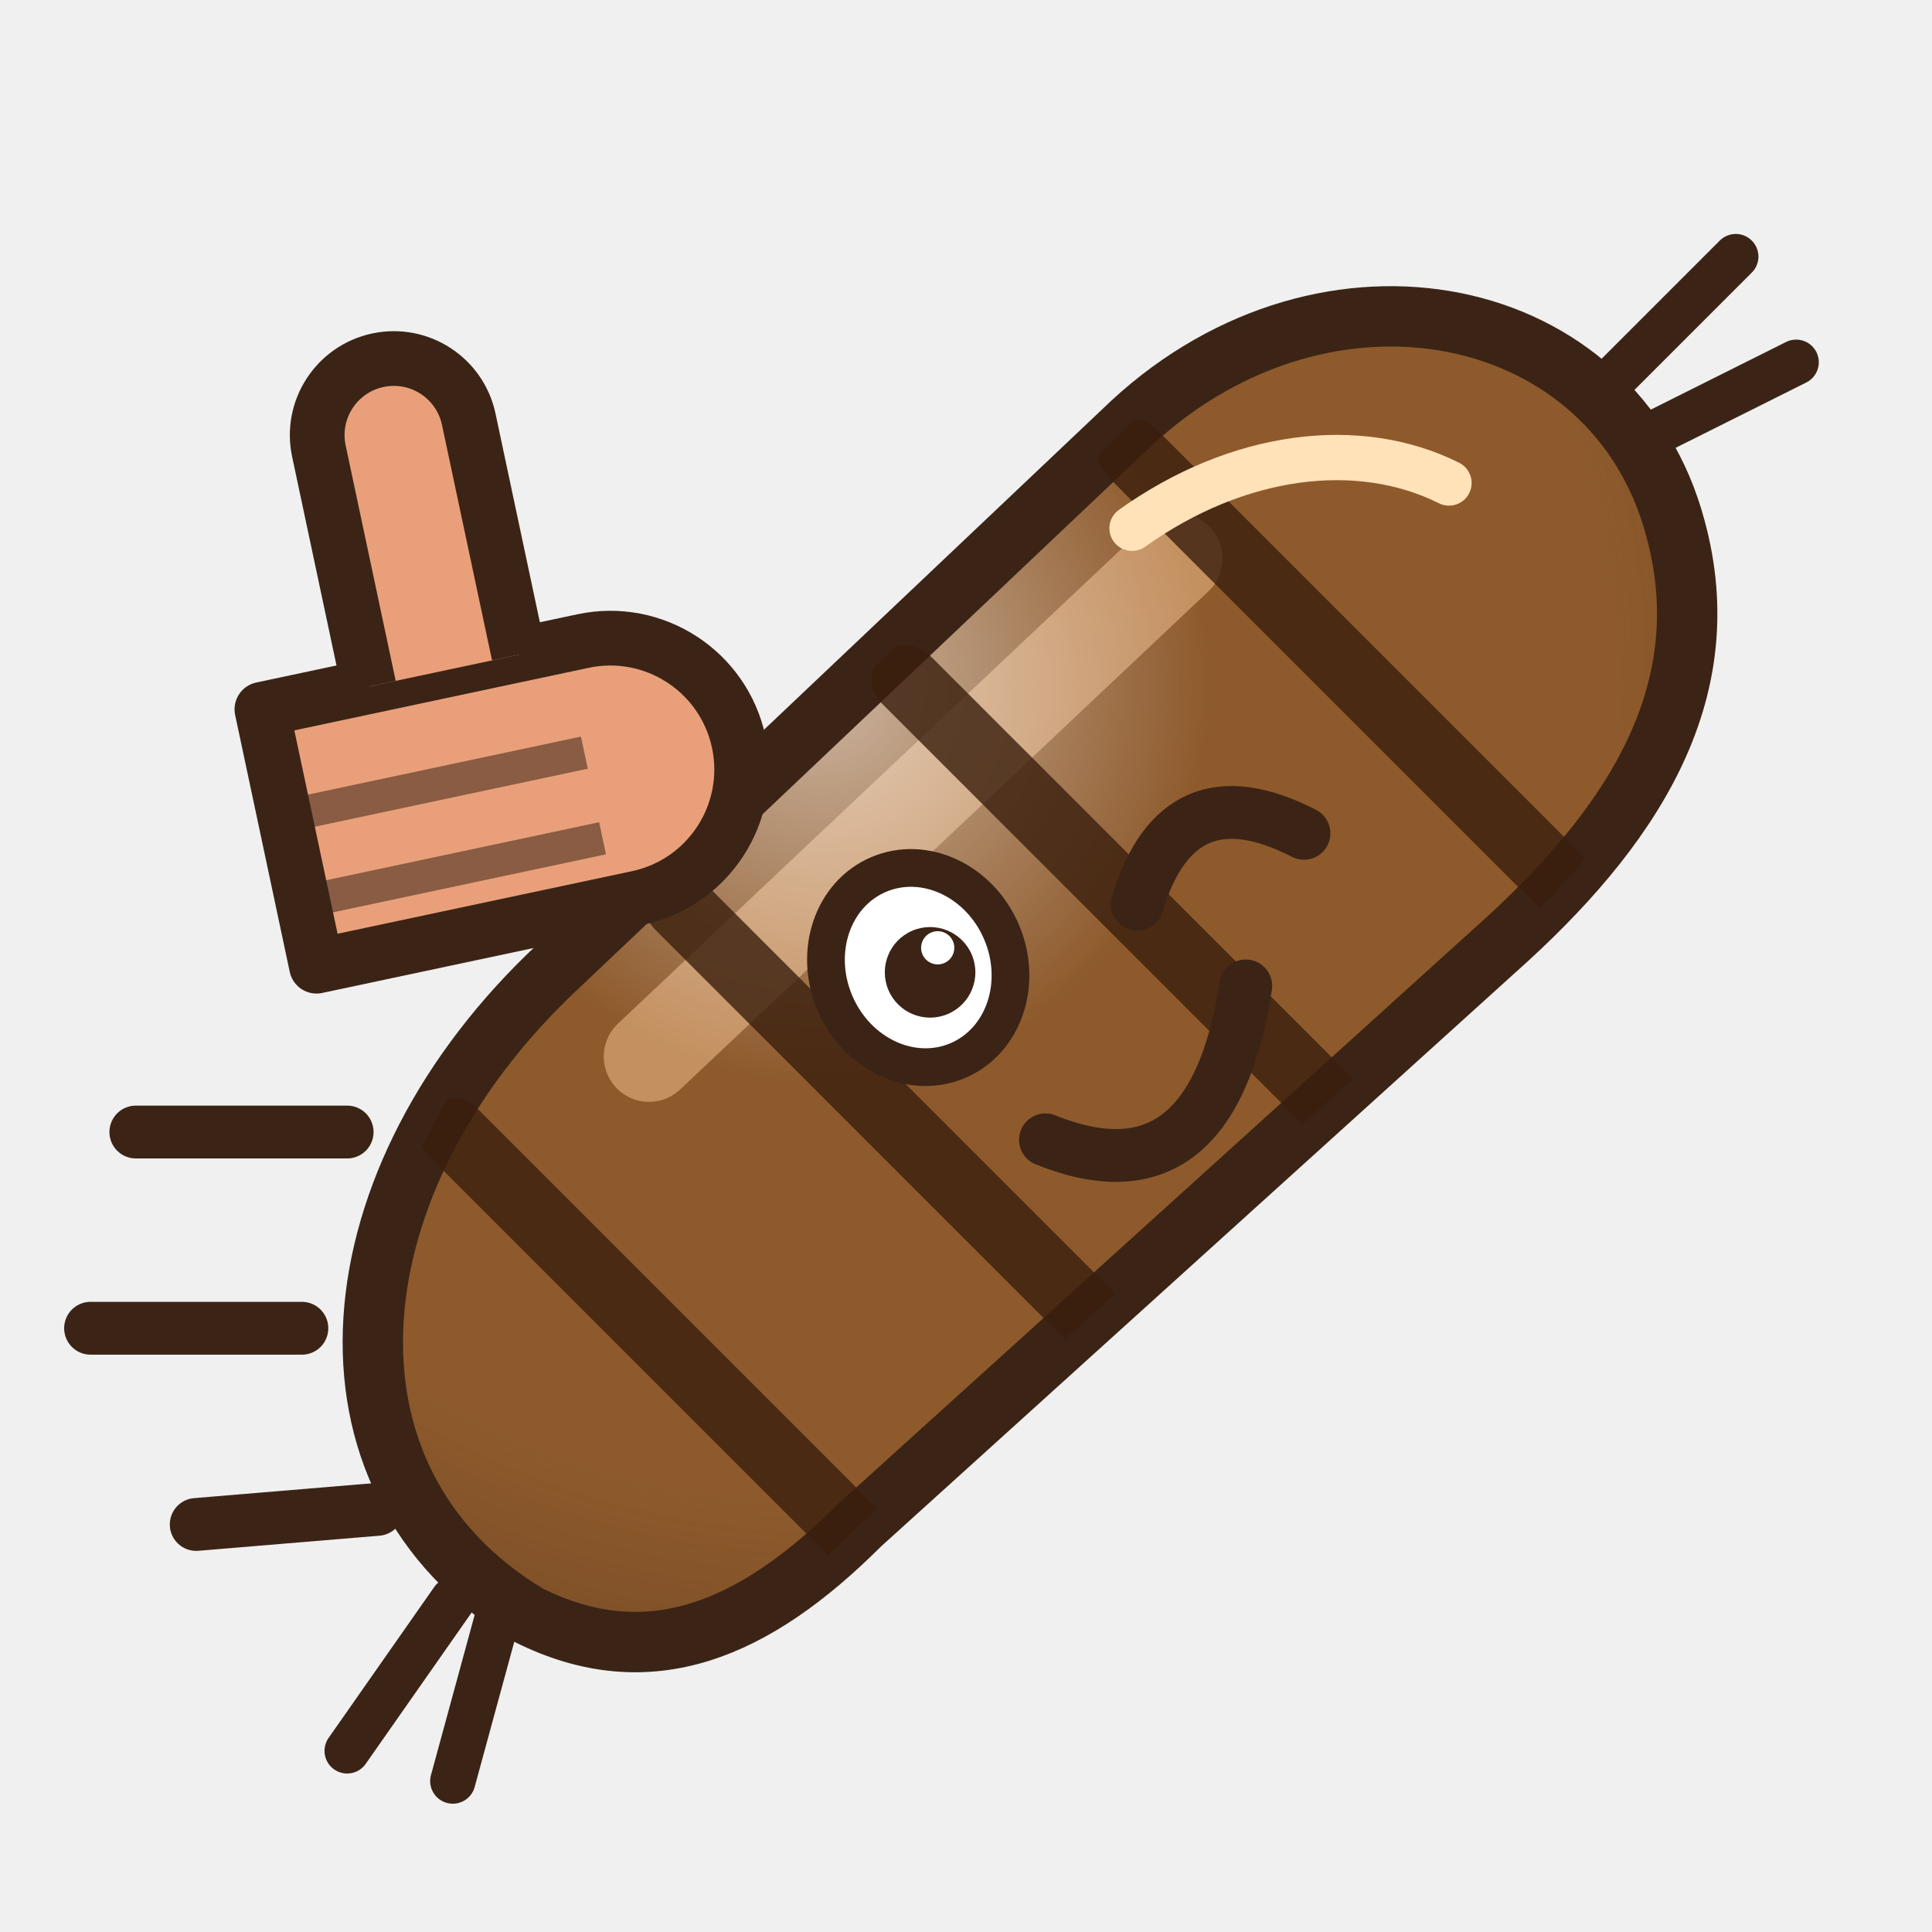
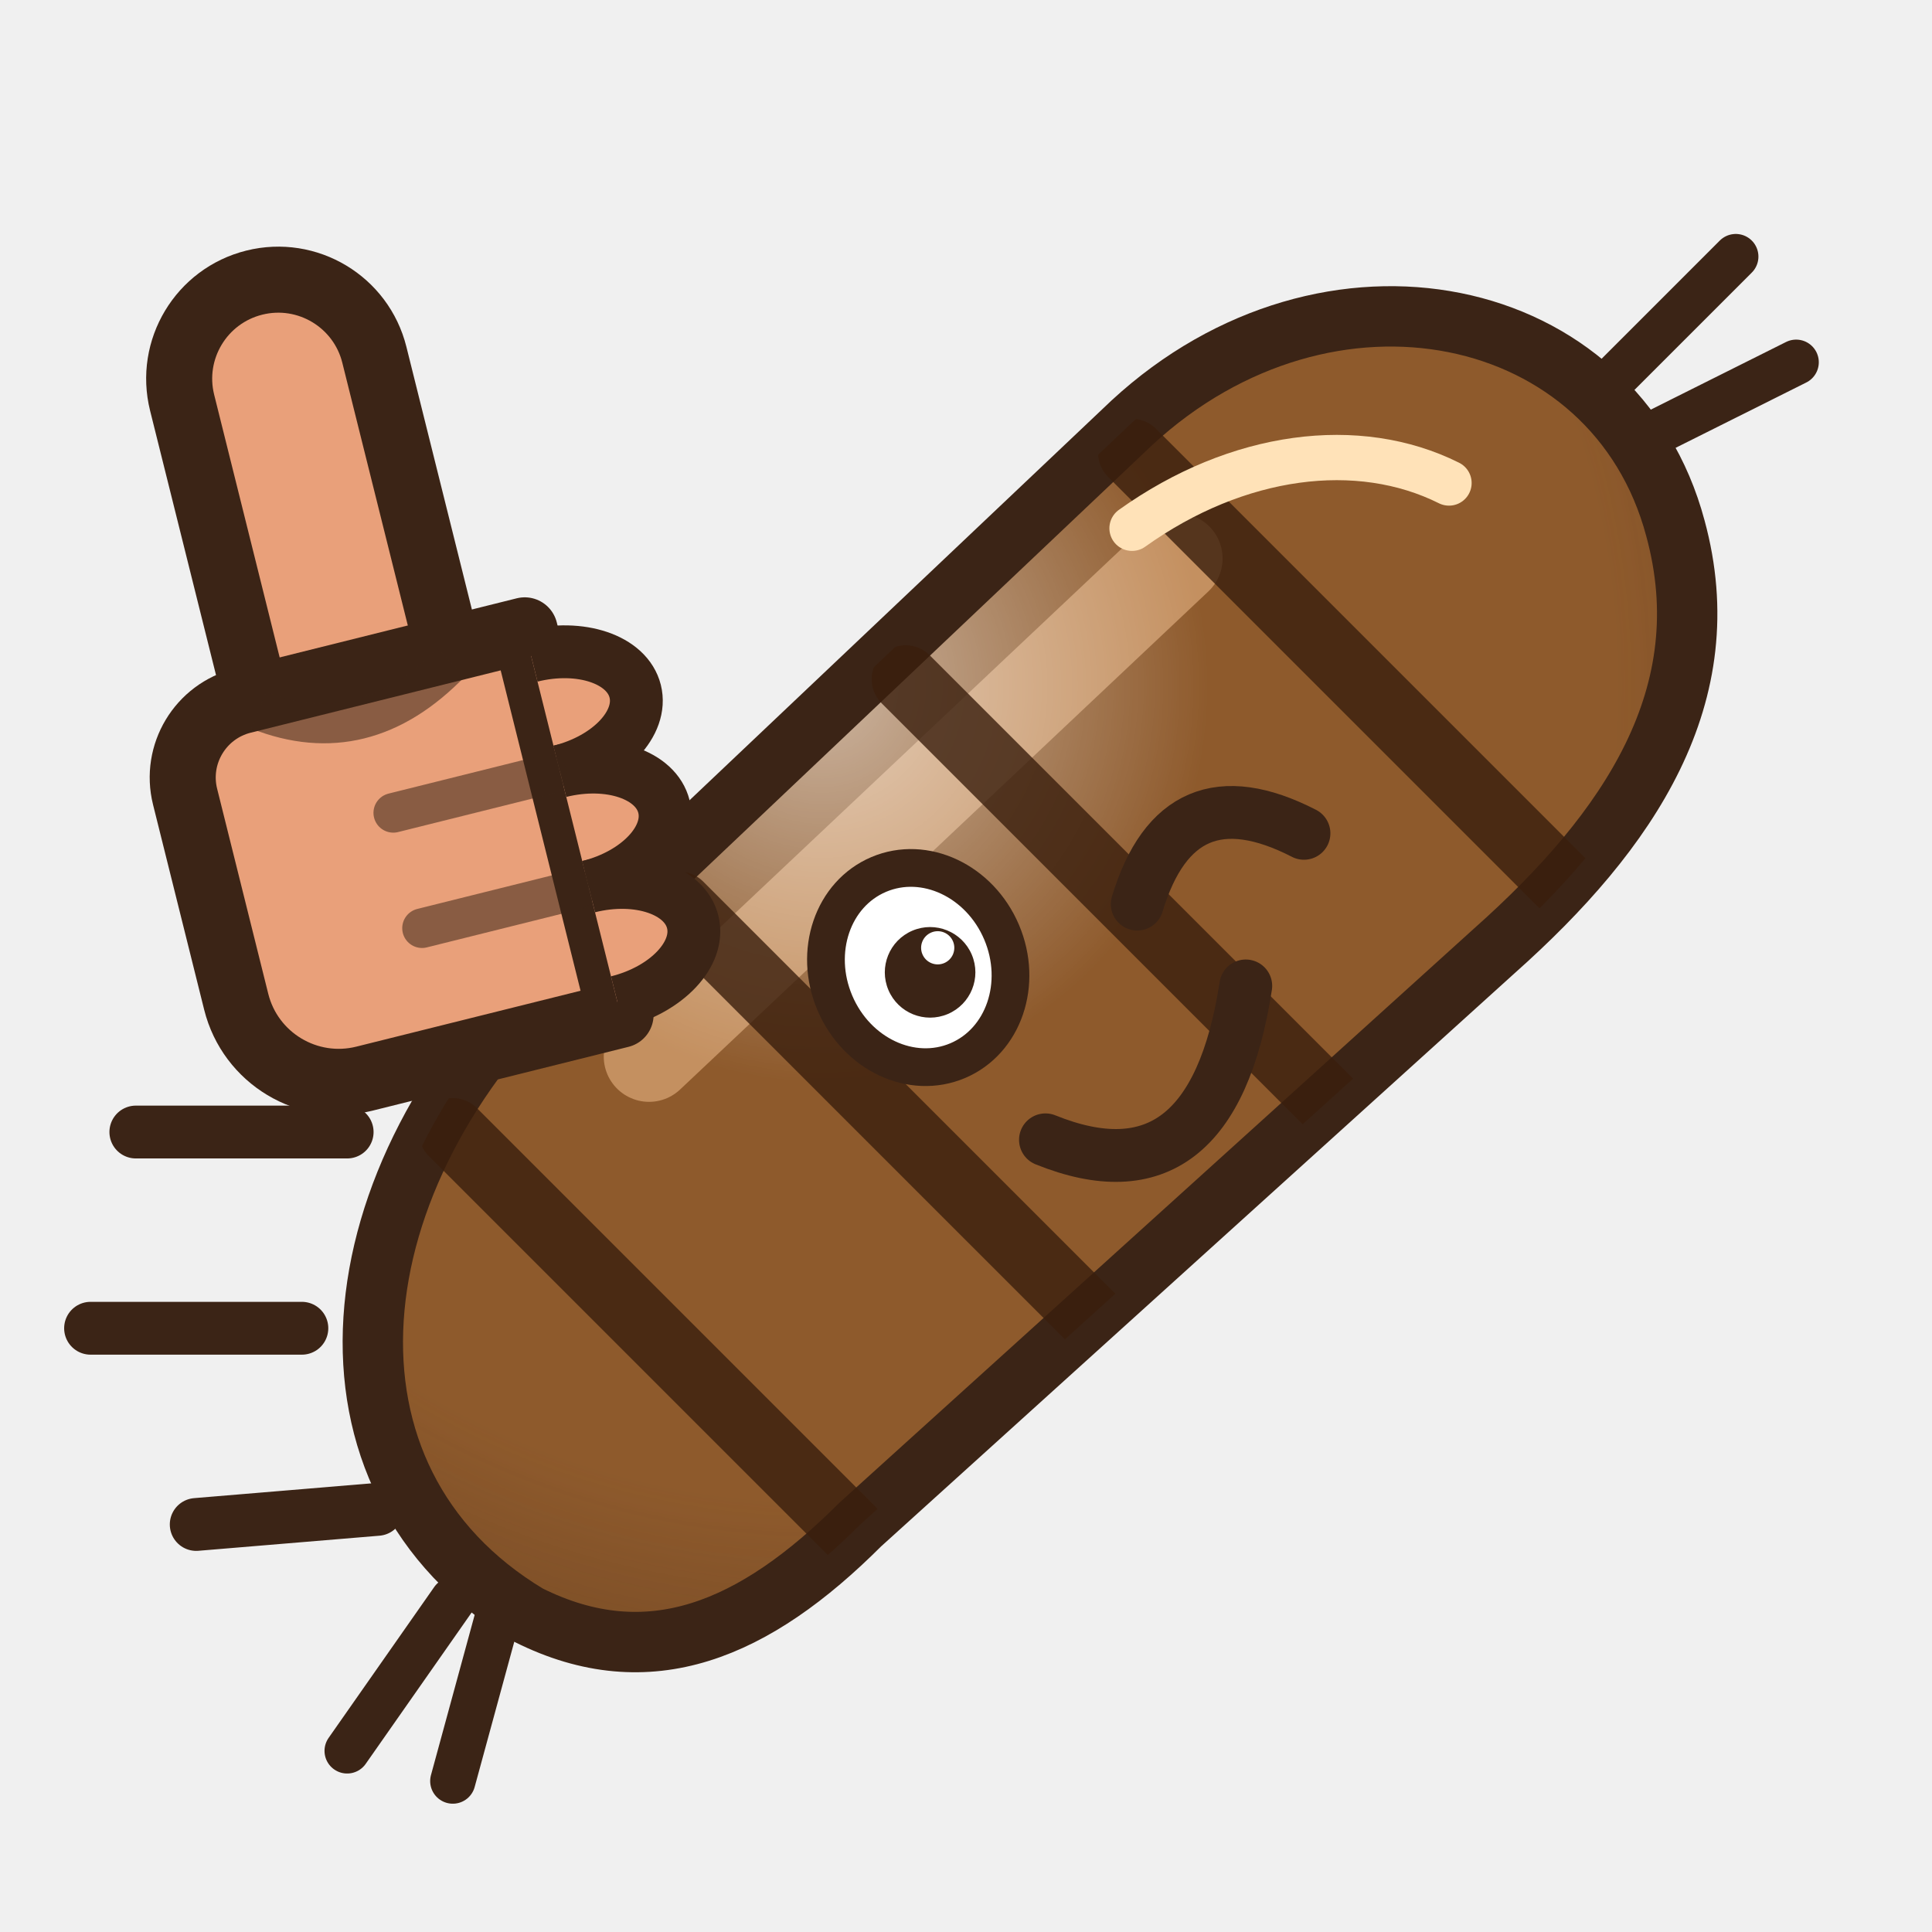
<svg xmlns="http://www.w3.org/2000/svg" viewBox="0 0 256 256">
  <defs>
    <path id="b" d="M70 214C40 196 44 156 74 128L150 56C176 32 214 40 222 70C228 92 216 110 198 126L114 202C100 216 86 222 70 214Z" />
    <clipPath id="c">
      <use href="#b" />
    </clipPath>
    <radialGradient id="vol" cx=".34" cy=".28" r=".85">
      <stop offset="0" stop-color="#fff" stop-opacity=".55" />
      <stop offset=".35" stop-color="#fff" stop-opacity="0" />
      <stop offset=".72" stop-color="#3B2416" stop-opacity="0" />
      <stop offset="1" stop-color="#3B2416" stop-opacity=".38" />
    </radialGradient>
    <linearGradient id="rim" x1="0" y1="0" x2="1" y2="1">
      <stop offset=".7" stop-color="#fff" stop-opacity="0" />
      <stop offset="1" stop-color="#fff" stop-opacity=".35" />
    </linearGradient>
  </defs>
  <g stroke="#3B2416" stroke-width="7" stroke-linecap="round" fill="none">
    <path d="M18 150L46 150M12 176L40 176M26 202L50 200" />
  </g>
  <use href="#b" fill="#8E5A2C" />
  <g clip-path="url(#c)">
    <path d="M230 90L120 220L240 240Z" fill="#5E3818" />
    <path d="M86 140L156 74" stroke="#C49060" stroke-width="12" stroke-linecap="round" />
  </g>
  <use href="#b" fill="url(#vol)" />
  <use href="#b" fill="url(#rim)" transform="translate(-6 -6)" clip-path="url(#c)" />
  <use href="#b" fill="none" stroke="#3B2416" stroke-width="8" stroke-linejoin="round" />
  <path d="M60 212L46 232M66 214L60 236" stroke="#3B2416" stroke-width="6" stroke-linecap="round" />
  <path d="M214 50L230 34M218 58L238 48" stroke="#3B2416" stroke-width="6" stroke-linecap="round" />
  <g clip-path="url(#c)" stroke="#3A1E0C" stroke-width="9" stroke-linecap="round" opacity=".8">
    <path d="M60 150L130 220M90 120L160 190M120 90L190 160M150 60L220 130" />
  </g>
  <path d="M150 70C164 60 180 58 192 64" stroke="#FFE2B8" stroke-width="6" stroke-linecap="round" fill="none" />
  <g transform="translate(141 120) rotate(-23)">
    <ellipse cx="-21" cy="0" rx="12" ry="13.4" fill="#fff" stroke="#3B2416" stroke-width="5" />
    <circle cx="-19.8" cy="1.2" r="6.0" fill="#3B2416" />
    <circle cx="-17.6" cy="-1.4" r="2.2" fill="#fff" />
    <path d="M9 3.6Q21 -10.8 33 3.6" stroke="#3B2416" stroke-width="7" stroke-linecap="round" fill="none" />
    <path d="M-14.4 27.6Q2.4 44.4 18.0 19.2" stroke="#3B2416" stroke-width="7" stroke-linecap="round" fill="none" />
  </g>
-   <g transform="translate(58 92) scale(1.45)">
-     <g transform="translate(0 0) rotate(-12)">
-       <path d="M-16 -2H14A6 6 0 0 1 14 22H-16Z" fill="#E9A07A" stroke="#3B2416" stroke-width="5" stroke-linejoin="round" />
-       <path d="M-6 -2V-24A7 7 0 0 1 8 -24V-2" fill="#E9A07A" stroke="#3B2416" stroke-width="5" stroke-linejoin="round" />
-       <path d="M-16 8H12M-16 16H12" stroke="#3B2416" stroke-width="3" opacity=".55" />
+   <g transform="translate(50 92) scale(1.75)">
+     <g transform="translate(0 0) rotate(-14)">
+       <path d="M-9 -1V-25A7.5 7.5 0 0 1 6 -25V-1" fill="#E9A07A" stroke="#3B2416" stroke-width="5" stroke-linejoin="round" />
+       <path d="M-16 4A6 6 0 0 1 -10 -2H12V28H-8A8 8 0 0 1 -16 20Z" fill="#E9A07A" stroke="#3B2416" stroke-width="5" stroke-linejoin="round" />
+       <path d="M12 0a7 4.5 0 0 1 0 9" fill="#E9A07A" stroke="#3B2416" stroke-width="4" stroke-linejoin="round" />
+       <path d="M12 9a7 4.5 0 0 1 0 9" fill="#E9A07A" stroke="#3B2416" stroke-width="4" stroke-linejoin="round" />
+       <path d="M12 18a7 4.5 0 0 1 0 9" fill="#E9A07A" stroke="#3B2416" stroke-width="4" stroke-linejoin="round" />
+       <path d="M-1 9H11M-1 18H11" stroke="#3B2416" stroke-width="3" stroke-linecap="round" opacity=".55" />
+       <path d="M-9 -1Q-2 4 6 -1" stroke="#3B2416" stroke-width="3" fill="none" opacity=".55" />
    </g>
  </g>
</svg>
